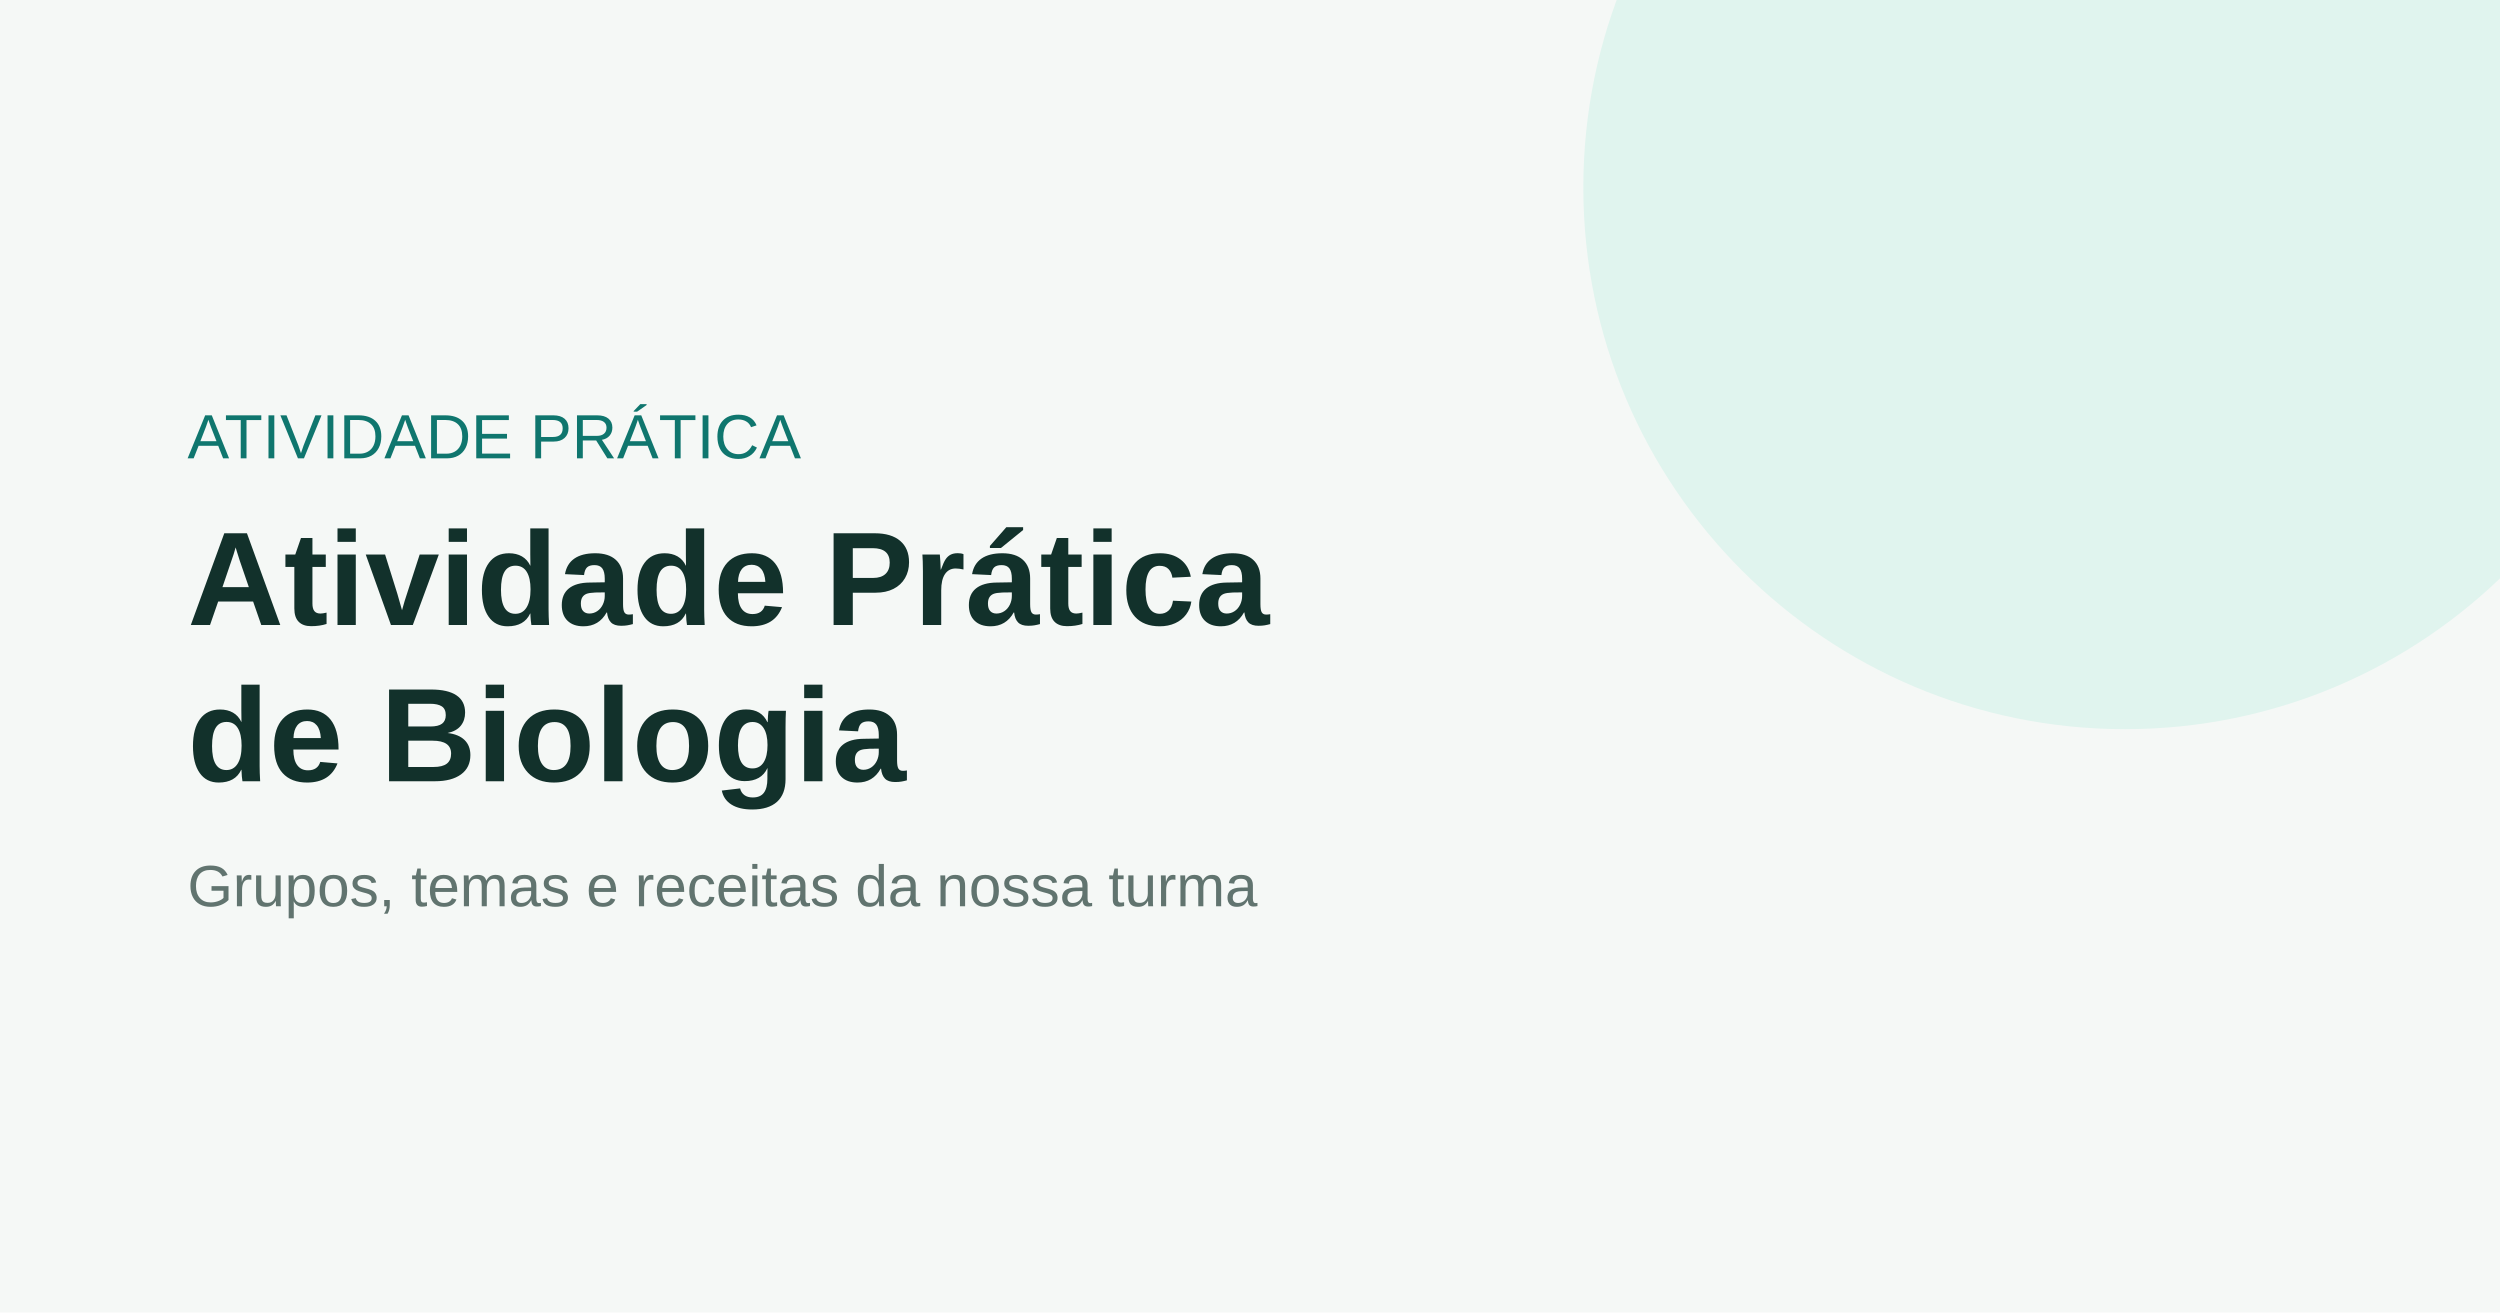
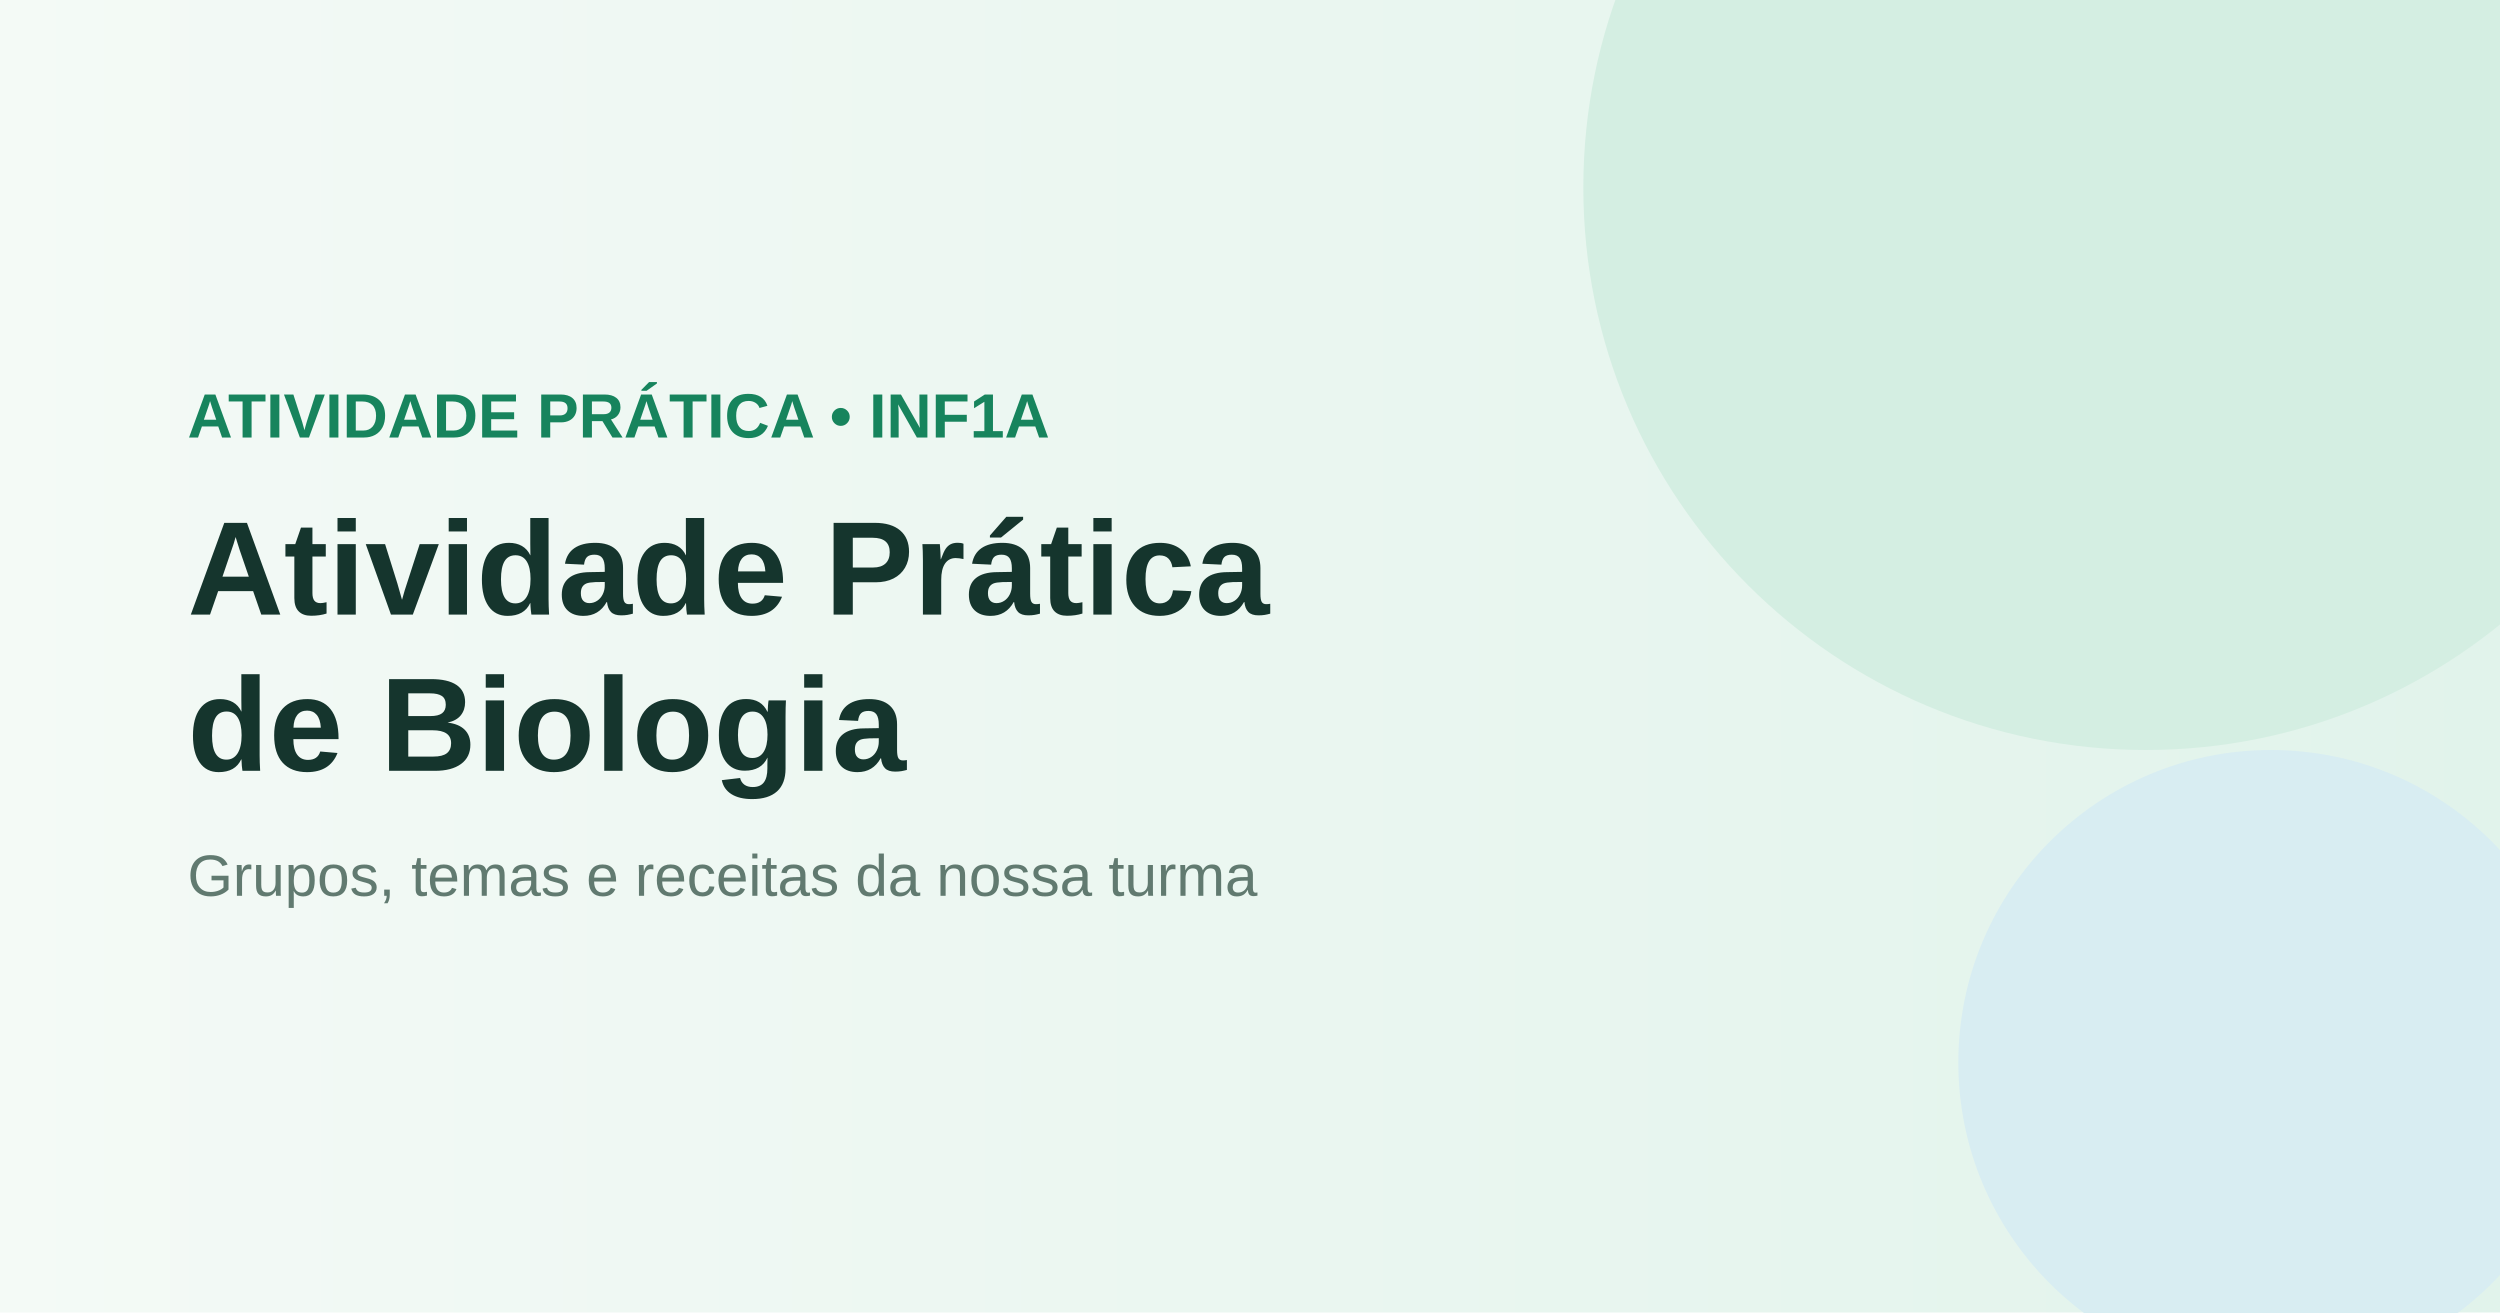
<svg xmlns="http://www.w3.org/2000/svg" width="1200" height="630">
-   <rect width="1200" height="630" fill="#f5f8f6" />
-   <circle cx="1020" cy="90" r="260" fill="#e0f4ee" />
-   <text x="90" y="220" font-family="Arial" font-size="30" fill="#0f766e">ATIVIDADE PRÁTICA</text>
-   <text x="90" y="300" font-family="Arial" font-size="64" font-weight="700" fill="#12312b">Atividade Prática</text>
-   <text x="90" y="375" font-family="Arial" font-size="64" font-weight="700" fill="#12312b">de Biologia</text>
-   <text x="90" y="435" font-family="Arial" font-size="28" fill="#61746f">Grupos, temas e receitas da nossa turma</text>
+   <defs>
+     <linearGradient id="g" x1="0" x2="1">
+       <stop stop-color="#f4faf6" />
+       <stop offset="1" stop-color="#e1f3eb" />
+     </linearGradient>
+   </defs>
+   <rect width="1200" height="630" fill="url(#g)" />
+   <circle cx="1030" cy="90" r="270" fill="#d4eee2" />
+   <circle cx="1090" cy="510" r="150" fill="#d8edf2" />
+   <text x="90" y="210" font-family="Arial" font-size="30" font-weight="700" fill="#17845d">ATIVIDADE PRÁTICA • INF1A</text>
+   <text x="90" y="295" font-family="Arial" font-size="64" font-weight="700" fill="#15352d">Atividade Prática</text>
+   <text x="90" y="370" font-family="Arial" font-size="64" font-weight="700" fill="#15352d">de Biologia</text>
+   <text x="90" y="430" font-family="Arial" font-size="28" fill="#617a70">Grupos, temas e receitas da nossa turma</text>
</svg>
